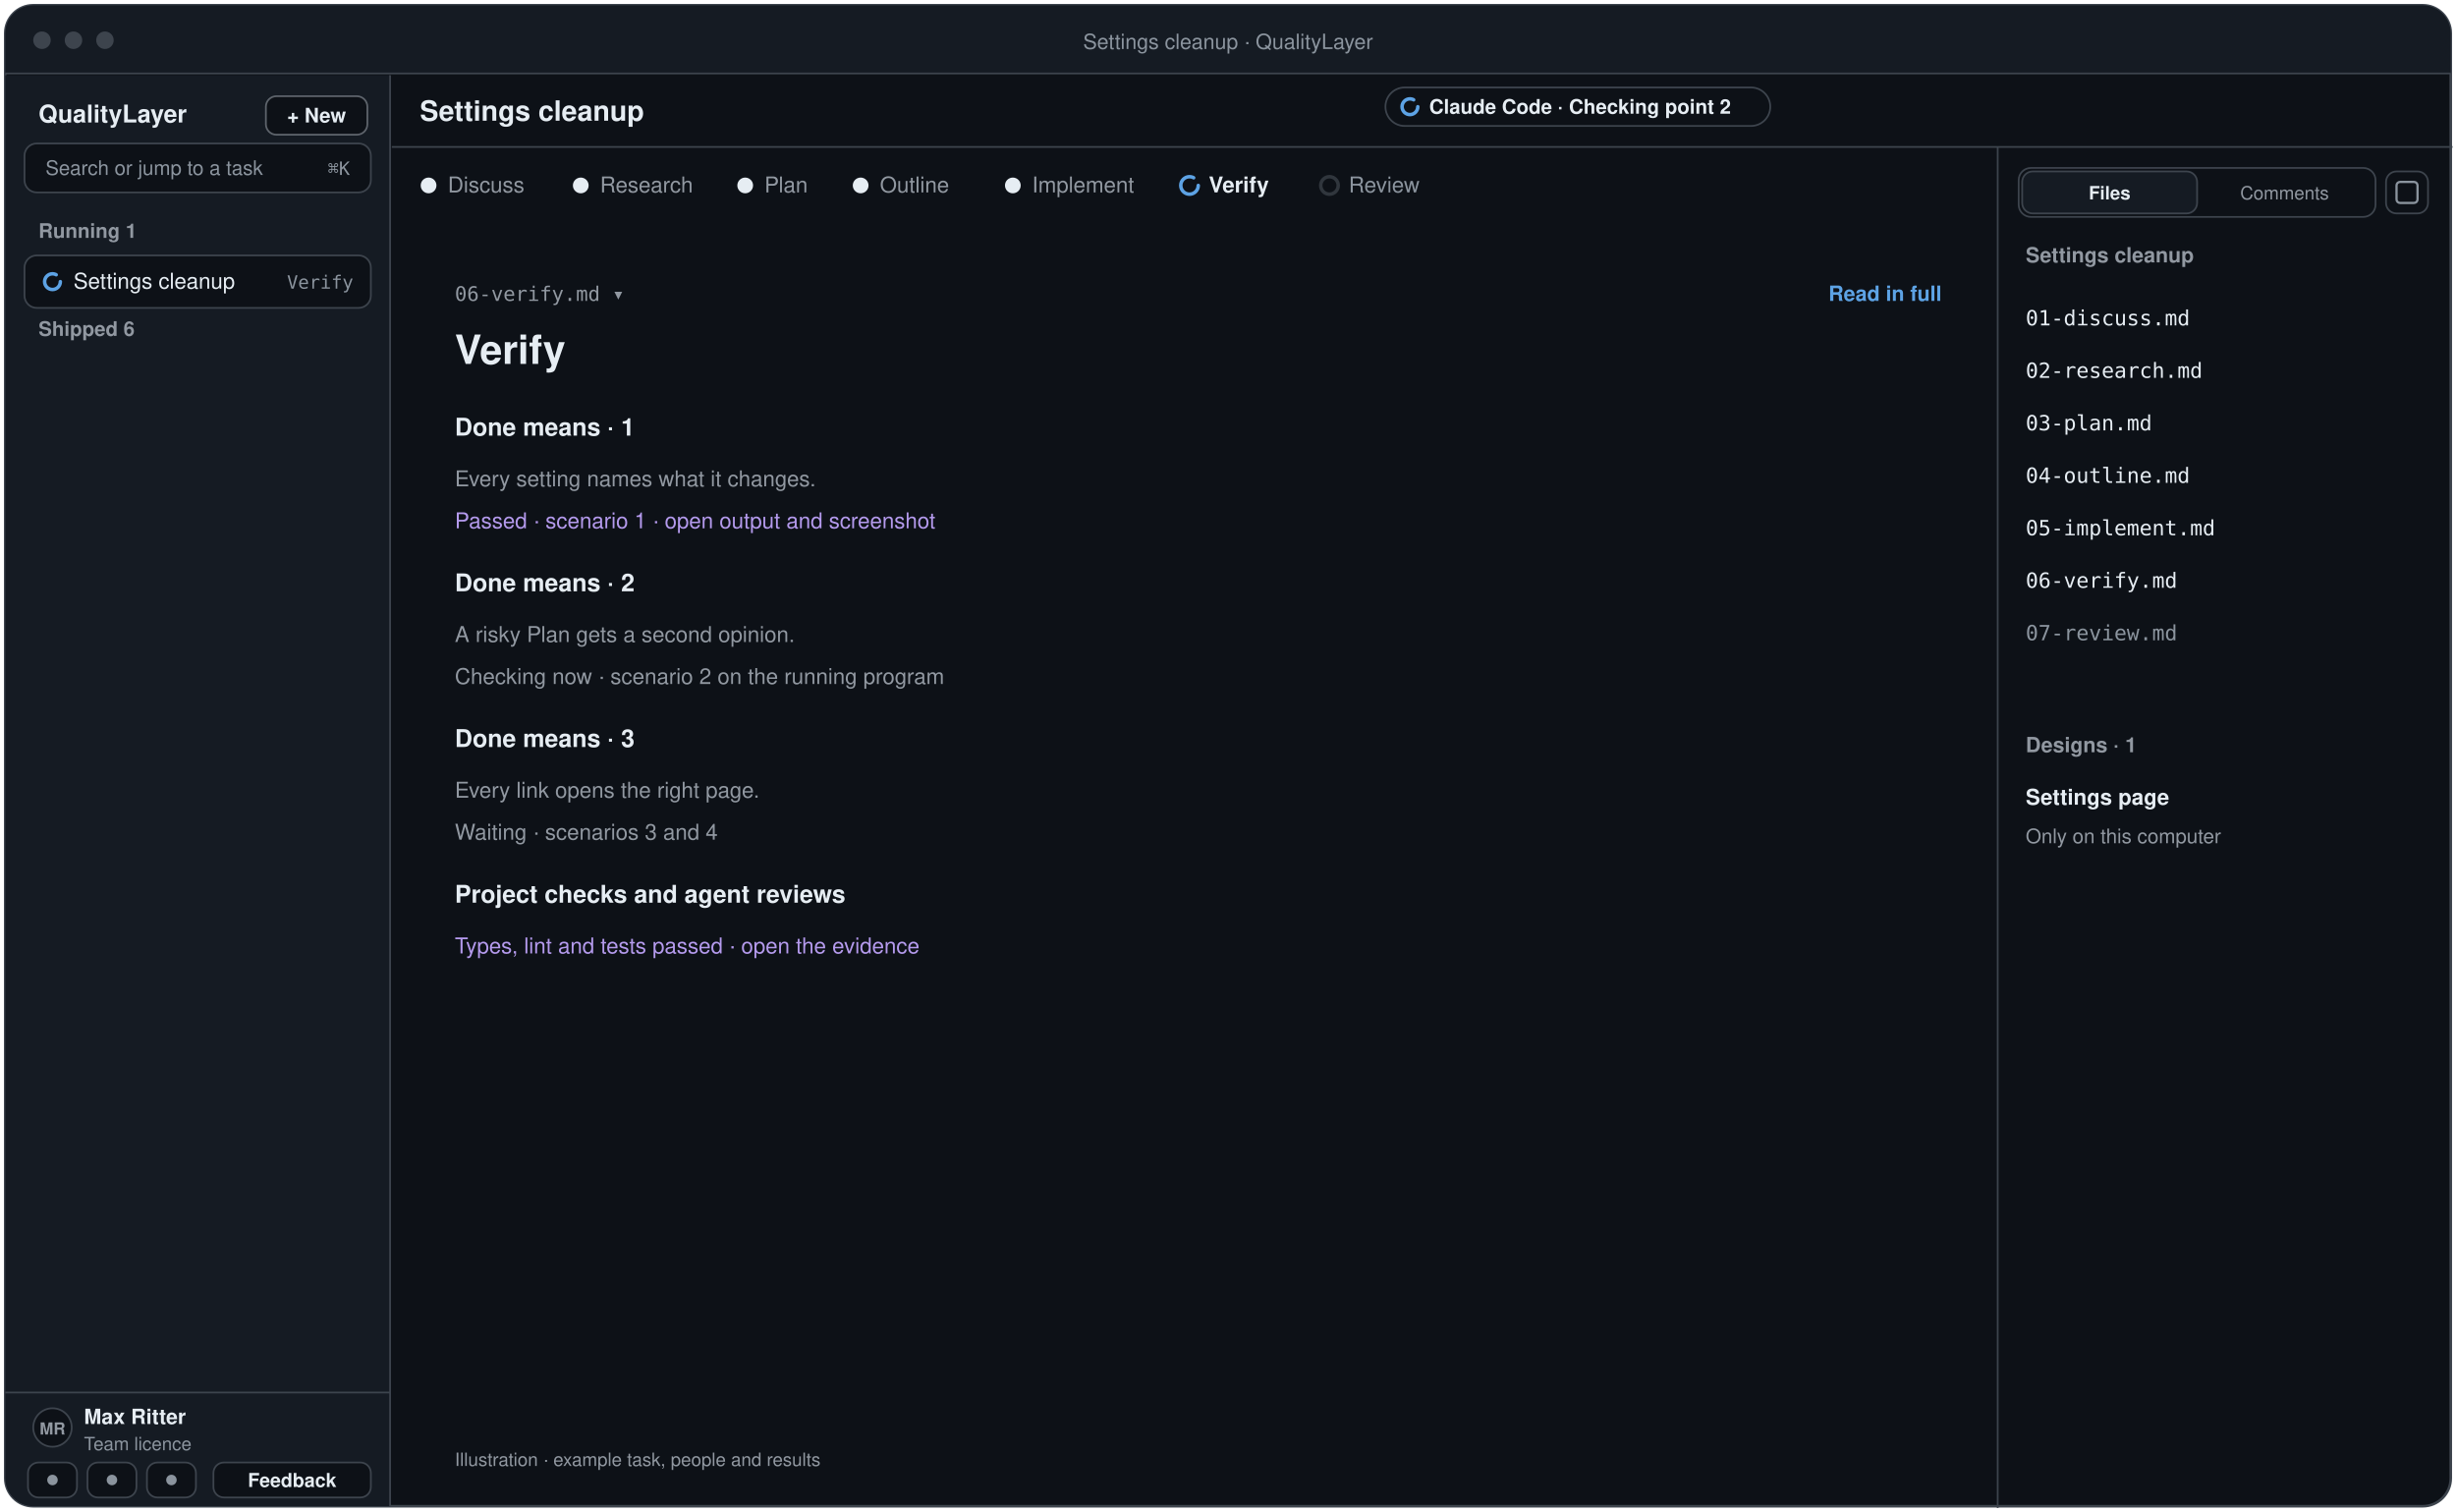
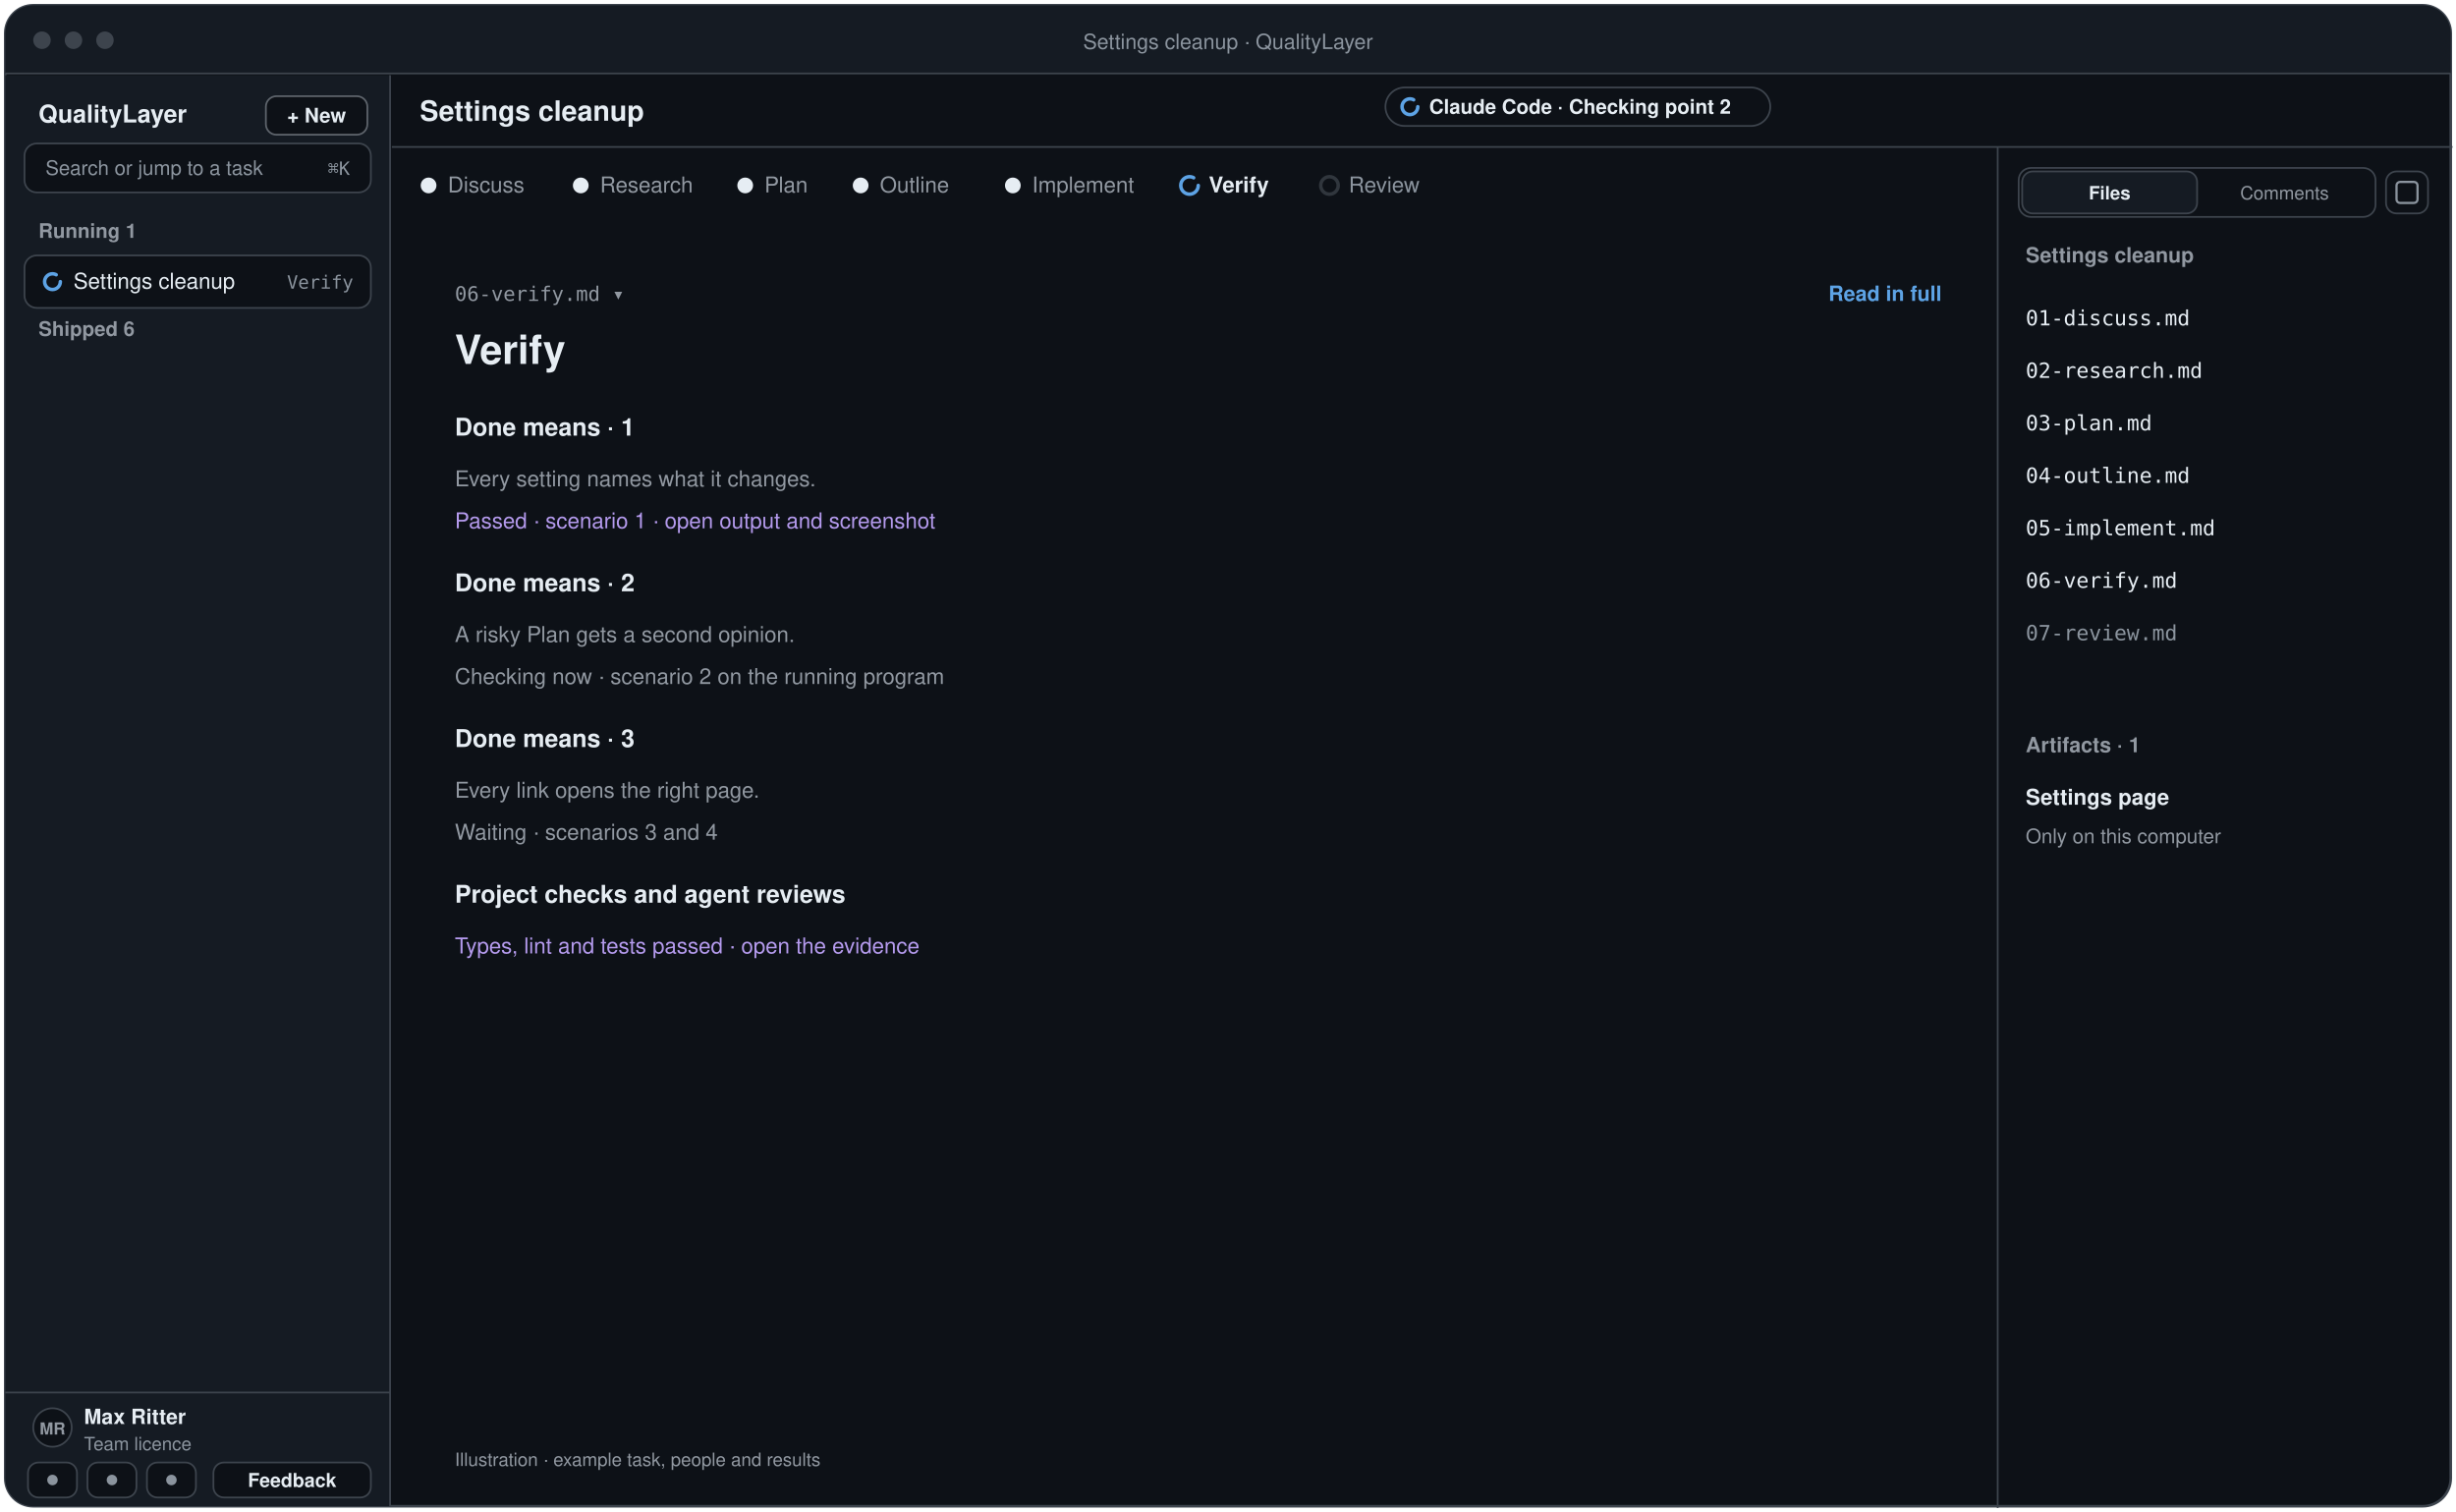
- <svg xmlns="http://www.w3.org/2000/svg" style="background:#0d1117" width="1404" height="864" viewBox="-2 -2 1404 864" role="img" aria-label="Verify: named agent status, one focused Your turn card above the work, visible own words and Send for questions, and Files / Comments with designs within Files">
+ <svg xmlns="http://www.w3.org/2000/svg" style="background:#0d1117" width="1404" height="864" viewBox="-2 -2 1404 864" role="img" aria-label="Verify: named agent status, one focused Your turn card above the work, visible own words and Send for questions, and Files / Comments with artifacts within Files">
  <rect x="1" y="1" width="1398" height="858" rx="16" fill="#0d1117" stroke="#3d444d" stroke-width="1.5" />
  <path d="M1 17 a16 16 0 0 1 16 -16 H1383 a16 16 0 0 1 16 16 V40 H1 Z" fill="#151b23" />
  <line x1="1" y1="40" x2="1399" y2="40" stroke="#3d444d" />
  <circle cx="22" cy="21" r="5" fill="#3d444d" />
  <circle cx="40" cy="21" r="5" fill="#3d444d" />
  <circle cx="58" cy="21" r="5" fill="#3d444d" />
  <text x="700.0" y="26" font-family="-apple-system, BlinkMacSystemFont, 'Segoe UI', 'Helvetica Neue', Helvetica, Arial, sans-serif" font-size="12" font-weight="500" fill="#8b949e" text-anchor="middle">Settings cleanup · QualityLayer</text>
  <path d="M1 41 H221 V859 H17 a16 16 0 0 1 -16 -16 Z" fill="#151b23" />
  <line x1="221" y1="41" x2="221" y2="859" stroke="#3d444d" />
  <text x="20" y="68" font-family="-apple-system, BlinkMacSystemFont, 'Segoe UI', 'Helvetica Neue', Helvetica, Arial, sans-serif" font-size="14" font-weight="700" fill="#e6edf3" text-anchor="start">QualityLayer</text>
  <rect x="150" y="53" width="58" height="22" rx="6" fill="#0d1117" stroke="#9198a1" stroke-opacity="0.6" />
  <text x="179" y="68" font-family="-apple-system, BlinkMacSystemFont, 'Segoe UI', 'Helvetica Neue', Helvetica, Arial, sans-serif" font-size="11.5" font-weight="600" fill="#e6edf3" text-anchor="middle">+ New</text>
  <rect x="12" y="80" width="198" height="28" rx="7" fill="#0d1117" stroke="#3d444d" />
  <text x="24" y="98" font-family="-apple-system, BlinkMacSystemFont, 'Segoe UI', 'Helvetica Neue', Helvetica, Arial, sans-serif" font-size="11.5" font-weight="400" fill="#8b949e" text-anchor="start">Search or jump to a task</text>
  <text x="198" y="98" font-family="ui-monospace, SFMono-Regular, Menlo, Consolas, monospace" font-size="10.5" font-weight="500" fill="#8b949e" text-anchor="end">⌘K</text>
  <text x="20" y="134" font-family="-apple-system, BlinkMacSystemFont, 'Segoe UI', 'Helvetica Neue', Helvetica, Arial, sans-serif" font-size="11.5" font-weight="650" fill="#9198a1" text-anchor="start">Running  1</text>
  <rect x="12" y="144" width="198" height="30" rx="7" fill="#0d1117" stroke="#3d444d" />
  <circle cx="28" cy="159" r="4.5" fill="none" stroke="#5da3e5" stroke-width="2" stroke-dasharray="23.4 5.4" stroke-linecap="round" />
  <text x="40" y="163" font-family="-apple-system, BlinkMacSystemFont, 'Segoe UI', 'Helvetica Neue', Helvetica, Arial, sans-serif" font-size="12.5" font-weight="500" fill="#e6edf3" text-anchor="start">Settings cleanup</text>
  <text x="200" y="163" font-family="ui-monospace, SFMono-Regular, Menlo, Consolas, monospace" font-size="10.5" font-weight="500" fill="#8b949e" text-anchor="end">Verify</text>
  <text x="20" y="190" font-family="-apple-system, BlinkMacSystemFont, 'Segoe UI', 'Helvetica Neue', Helvetica, Arial, sans-serif" font-size="11.5" font-weight="650" fill="#9198a1" text-anchor="start">Shipped  6</text>
  <line x1="1" y1="794" x2="221" y2="794" stroke="#3d444d" />
  <circle cx="28" cy="814" r="11" fill="#0d1117" stroke="#3d444d" />
  <text x="28" y="818" font-family="-apple-system, BlinkMacSystemFont, 'Segoe UI', 'Helvetica Neue', Helvetica, Arial, sans-serif" font-size="9.5" font-weight="650" fill="#9198a1" text-anchor="middle">MR</text>
  <text x="46" y="812" font-family="-apple-system, BlinkMacSystemFont, 'Segoe UI', 'Helvetica Neue', Helvetica, Arial, sans-serif" font-size="12" font-weight="600" fill="#e6edf3" text-anchor="start">Max Ritter</text>
  <text x="46" y="827" font-family="-apple-system, BlinkMacSystemFont, 'Segoe UI', 'Helvetica Neue', Helvetica, Arial, sans-serif" font-size="10.5" font-weight="400" fill="#8b949e" text-anchor="start">Team licence</text>
  <rect x="14" y="834" width="28" height="20" rx="6" fill="#0d1117" stroke="#3d444d" />
  <circle cx="28" cy="844" r="3" fill="#8b949e" />
  <rect x="48" y="834" width="28" height="20" rx="6" fill="#0d1117" stroke="#3d444d" />
  <circle cx="62" cy="844" r="3" fill="#8b949e" />
  <rect x="82" y="834" width="28" height="20" rx="6" fill="#0d1117" stroke="#3d444d" />
  <circle cx="96" cy="844" r="3" fill="#8b949e" />
  <rect x="120" y="834" width="90" height="20" rx="6" fill="#0d1117" stroke="#3d444d" />
  <text x="165" y="848" font-family="-apple-system, BlinkMacSystemFont, 'Segoe UI', 'Helvetica Neue', Helvetica, Arial, sans-serif" font-size="11" font-weight="600" fill="#e6edf3" text-anchor="middle">Feedback</text>
  <text x="238" y="67" font-family="-apple-system, BlinkMacSystemFont, 'Segoe UI', 'Helvetica Neue', Helvetica, Arial, sans-serif" font-size="16" font-weight="650" fill="#e6edf3" text-anchor="start">Settings cleanup</text>
  <circle cx="243" cy="104" r="4.5" fill="#e6edf3" />
  <text x="254" y="108" font-family="-apple-system, BlinkMacSystemFont, 'Segoe UI', 'Helvetica Neue', Helvetica, Arial, sans-serif" font-size="12.5" font-weight="400" fill="#9198a1">Discuss</text>
  <circle cx="330.0" cy="104" r="4.5" fill="#e6edf3" />
  <text x="341.0" y="108" font-family="-apple-system, BlinkMacSystemFont, 'Segoe UI', 'Helvetica Neue', Helvetica, Arial, sans-serif" font-size="12.5" font-weight="400" fill="#9198a1">Research</text>
  <circle cx="424.0" cy="104" r="4.5" fill="#e6edf3" />
  <text x="435.0" y="108" font-family="-apple-system, BlinkMacSystemFont, 'Segoe UI', 'Helvetica Neue', Helvetica, Arial, sans-serif" font-size="12.5" font-weight="400" fill="#9198a1">Plan</text>
  <circle cx="490.0" cy="104" r="4.5" fill="#e6edf3" />
  <text x="501.0" y="108" font-family="-apple-system, BlinkMacSystemFont, 'Segoe UI', 'Helvetica Neue', Helvetica, Arial, sans-serif" font-size="12.5" font-weight="400" fill="#9198a1">Outline</text>
  <circle cx="577.0" cy="104" r="4.5" fill="#e6edf3" />
  <text x="588.0" y="108" font-family="-apple-system, BlinkMacSystemFont, 'Segoe UI', 'Helvetica Neue', Helvetica, Arial, sans-serif" font-size="12.5" font-weight="400" fill="#9198a1">Implement</text>
  <circle cx="678.0" cy="104" r="5" fill="none" stroke="#5da3e5" stroke-width="2" stroke-dasharray="26.0 6.0" stroke-linecap="round" />
  <text x="689.0" y="108" font-family="-apple-system, BlinkMacSystemFont, 'Segoe UI', 'Helvetica Neue', Helvetica, Arial, sans-serif" font-size="12.5" font-weight="600" fill="#e6edf3">Verify</text>
  <circle cx="758.0" cy="104" r="5" fill="none" stroke="#30363d" stroke-width="2" />
  <text x="769.0" y="108" font-family="-apple-system, BlinkMacSystemFont, 'Segoe UI', 'Helvetica Neue', Helvetica, Arial, sans-serif" font-size="12.5" font-weight="400" fill="#8b949e">Review</text>
  <rect x="790" y="48" width="220.0" height="22" rx="11" fill="#0d1117" stroke="#3d444d" />
  <circle cx="804" cy="59" r="4.5" fill="none" stroke="#5da3e5" stroke-width="2" stroke-dasharray="23.4 5.4" stroke-linecap="round" />
  <text x="815" y="63" font-family="-apple-system, BlinkMacSystemFont, 'Segoe UI', 'Helvetica Neue', Helvetica, Arial, sans-serif" font-size="11.5" font-weight="600" fill="#e6edf3" text-anchor="start">Claude Code · Checking point 2</text>
  <line x1="222" y1="82" x2="1400" y2="82" stroke="#3d444d" />
  <text x="258" y="170" font-family="ui-monospace, SFMono-Regular, Menlo, Consolas, monospace" font-size="11.5" font-weight="500" fill="#9198a1" text-anchor="start">06-verify.md  ▾</text>
  <text x="1108" y="170" font-family="-apple-system, BlinkMacSystemFont, 'Segoe UI', 'Helvetica Neue', Helvetica, Arial, sans-serif" font-size="12" font-weight="600" fill="#5da3e5" text-anchor="end">Read in full</text>
  <text x="258" y="206" font-family="-apple-system, BlinkMacSystemFont, 'Segoe UI', 'Helvetica Neue', Helvetica, Arial, sans-serif" font-size="23" font-weight="650" fill="#e6edf3" text-anchor="start">Verify</text>
  <text x="258" y="247" font-family="-apple-system, BlinkMacSystemFont, 'Segoe UI', 'Helvetica Neue', Helvetica, Arial, sans-serif" font-size="14" font-weight="650" fill="#e6edf3" text-anchor="start">Done means · 1</text>
  <text x="258" y="276" font-family="-apple-system, BlinkMacSystemFont, 'Segoe UI', 'Helvetica Neue', Helvetica, Arial, sans-serif" font-size="12.5" font-weight="500" fill="#9198a1" text-anchor="start">Every setting names what it changes.</text>
  <text x="258" y="300" font-family="-apple-system, BlinkMacSystemFont, 'Segoe UI', 'Helvetica Neue', Helvetica, Arial, sans-serif" font-size="12.5" font-weight="500" fill="#b49aed" text-anchor="start">Passed · scenario 1 · open output and screenshot</text>
  <text x="258" y="336" font-family="-apple-system, BlinkMacSystemFont, 'Segoe UI', 'Helvetica Neue', Helvetica, Arial, sans-serif" font-size="14" font-weight="650" fill="#e6edf3" text-anchor="start">Done means · 2</text>
  <text x="258" y="365" font-family="-apple-system, BlinkMacSystemFont, 'Segoe UI', 'Helvetica Neue', Helvetica, Arial, sans-serif" font-size="12.5" font-weight="500" fill="#9198a1" text-anchor="start">A risky Plan gets a second opinion.</text>
  <text x="258" y="389" font-family="-apple-system, BlinkMacSystemFont, 'Segoe UI', 'Helvetica Neue', Helvetica, Arial, sans-serif" font-size="12.5" font-weight="500" fill="#9198a1" text-anchor="start">Checking now · scenario 2 on the running program</text>
  <text x="258" y="425" font-family="-apple-system, BlinkMacSystemFont, 'Segoe UI', 'Helvetica Neue', Helvetica, Arial, sans-serif" font-size="14" font-weight="650" fill="#e6edf3" text-anchor="start">Done means · 3</text>
  <text x="258" y="454" font-family="-apple-system, BlinkMacSystemFont, 'Segoe UI', 'Helvetica Neue', Helvetica, Arial, sans-serif" font-size="12.5" font-weight="500" fill="#9198a1" text-anchor="start">Every link opens the right page.</text>
  <text x="258" y="478" font-family="-apple-system, BlinkMacSystemFont, 'Segoe UI', 'Helvetica Neue', Helvetica, Arial, sans-serif" font-size="12.5" font-weight="500" fill="#9198a1" text-anchor="start">Waiting · scenarios 3 and 4</text>
  <text x="258" y="514" font-family="-apple-system, BlinkMacSystemFont, 'Segoe UI', 'Helvetica Neue', Helvetica, Arial, sans-serif" font-size="14" font-weight="650" fill="#e6edf3" text-anchor="start">Project checks and agent reviews</text>
  <text x="258" y="543" font-family="-apple-system, BlinkMacSystemFont, 'Segoe UI', 'Helvetica Neue', Helvetica, Arial, sans-serif" font-size="12.5" font-weight="500" fill="#b49aed" text-anchor="start">Types, lint and tests passed · open the evidence</text>
  <line x1="1140" y1="82" x2="1140" y2="860" stroke="#3d444d" />
  <rect x="1152" y="94" width="204" height="28" rx="7" fill="#0d1117" stroke="#3d444d" />
  <rect x="1154.0" y="96" width="100.0" height="24" rx="6" fill="#151b23" stroke="#3d444d" />
  <text x="1204.0" y="112" font-family="-apple-system, BlinkMacSystemFont, 'Segoe UI', 'Helvetica Neue', Helvetica, Arial, sans-serif" font-size="10.5" font-weight="600" fill="#e6edf3" text-anchor="middle">Files</text>
  <text x="1304.0" y="112" font-family="-apple-system, BlinkMacSystemFont, 'Segoe UI', 'Helvetica Neue', Helvetica, Arial, sans-serif" font-size="10.5" font-weight="500" fill="#9198a1" text-anchor="middle">Comments</text>
  <rect x="1362" y="96" width="24" height="24" rx="6" fill="#0d1117" stroke="#3d444d" />
  <rect x="1368" y="102" width="12" height="12" rx="2" fill="none" stroke="#8b949e" stroke-width="1.3" />
  <text x="1156" y="148" font-family="-apple-system, BlinkMacSystemFont, 'Segoe UI', 'Helvetica Neue', Helvetica, Arial, sans-serif" font-size="12" font-weight="600" fill="#9198a1" text-anchor="start">Settings cleanup</text>
  <text x="1156" y="184" font-family="ui-monospace, SFMono-Regular, Menlo, Consolas, monospace" font-size="12" font-weight="500" fill="#e6edf3" text-anchor="start">01-discuss.md</text>
  <text x="1156" y="214" font-family="ui-monospace, SFMono-Regular, Menlo, Consolas, monospace" font-size="12" font-weight="500" fill="#e6edf3" text-anchor="start">02-research.md</text>
  <text x="1156" y="244" font-family="ui-monospace, SFMono-Regular, Menlo, Consolas, monospace" font-size="12" font-weight="500" fill="#e6edf3" text-anchor="start">03-plan.md</text>
  <text x="1156" y="274" font-family="ui-monospace, SFMono-Regular, Menlo, Consolas, monospace" font-size="12" font-weight="500" fill="#e6edf3" text-anchor="start">04-outline.md</text>
  <text x="1156" y="304" font-family="ui-monospace, SFMono-Regular, Menlo, Consolas, monospace" font-size="12" font-weight="500" fill="#e6edf3" text-anchor="start">05-implement.md</text>
  <text x="1156" y="334" font-family="ui-monospace, SFMono-Regular, Menlo, Consolas, monospace" font-size="12" font-weight="500" fill="#e6edf3" text-anchor="start">06-verify.md</text>
  <text x="1156" y="364" font-family="ui-monospace, SFMono-Regular, Menlo, Consolas, monospace" font-size="12" font-weight="500" fill="#8b949e" text-anchor="start">07-review.md</text>
-   <text x="1156" y="428" font-family="-apple-system, BlinkMacSystemFont, 'Segoe UI', 'Helvetica Neue', Helvetica, Arial, sans-serif" font-size="12" font-weight="600" fill="#9198a1" text-anchor="start">Designs · 1</text>
+   <text x="1156" y="428" font-family="-apple-system, BlinkMacSystemFont, 'Segoe UI', 'Helvetica Neue', Helvetica, Arial, sans-serif" font-size="12" font-weight="600" fill="#9198a1" text-anchor="start">Artifacts · 1</text>
  <text x="1156" y="458" font-family="-apple-system, BlinkMacSystemFont, 'Segoe UI', 'Helvetica Neue', Helvetica, Arial, sans-serif" font-size="12.5" font-weight="600" fill="#e6edf3" text-anchor="start">Settings page</text>
  <text x="1156" y="480" font-family="-apple-system, BlinkMacSystemFont, 'Segoe UI', 'Helvetica Neue', Helvetica, Arial, sans-serif" font-size="11.5" font-weight="400" fill="#9198a1" text-anchor="start">Only on this computer</text>
  <text x="258" y="836" font-family="-apple-system, BlinkMacSystemFont, 'Segoe UI', 'Helvetica Neue', Helvetica, Arial, sans-serif" font-size="10.5" font-weight="400" fill="#9198a1" text-anchor="start">Illustration · example task, people and results</text>
</svg>
